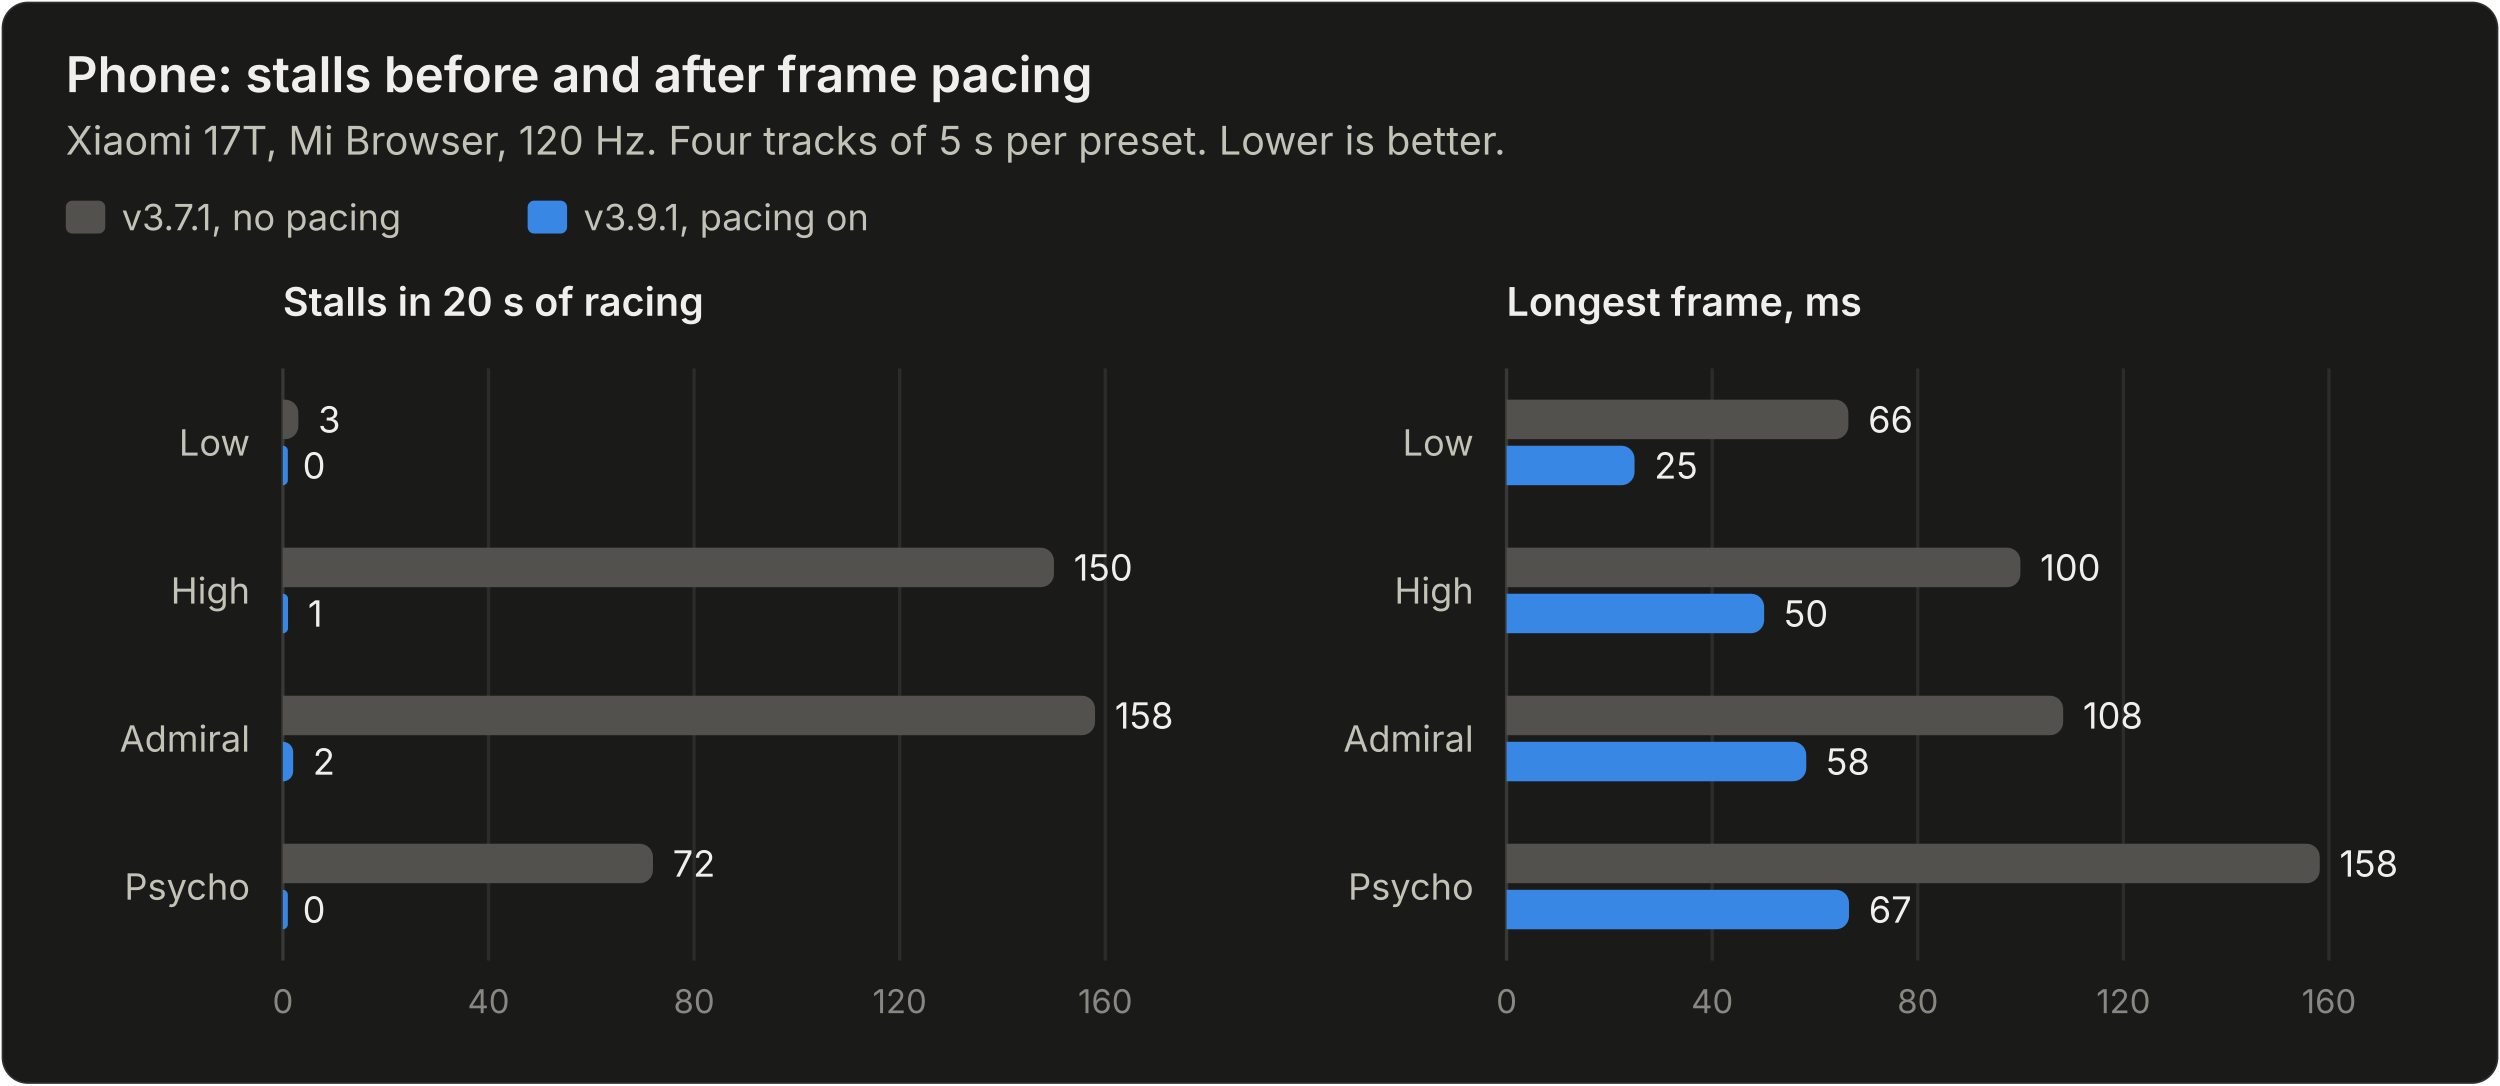
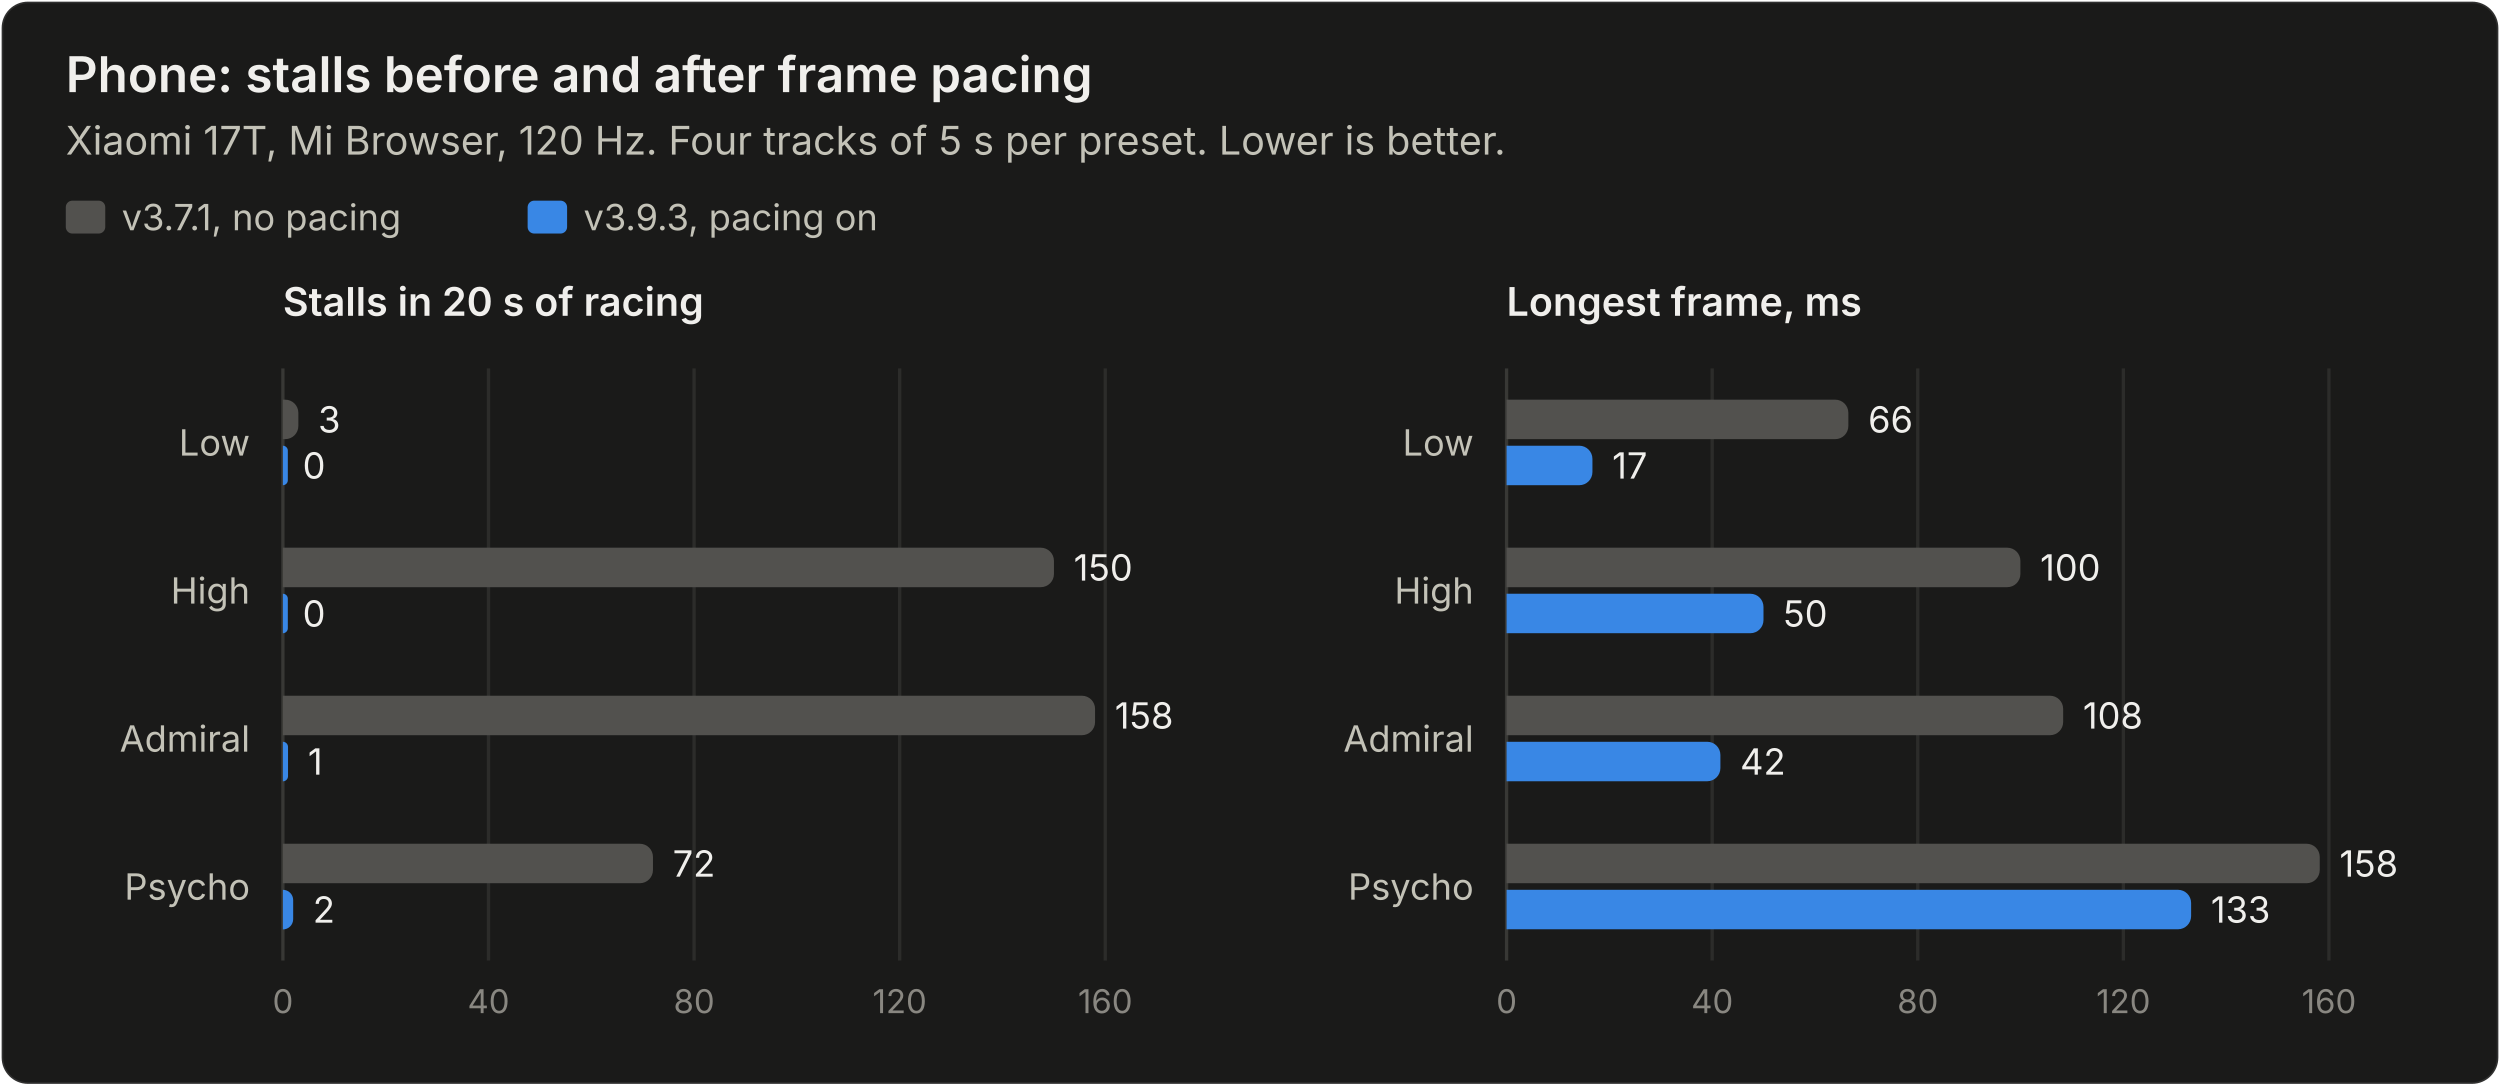
<svg xmlns="http://www.w3.org/2000/svg" viewBox="0 0 760 330" width="760" height="330" font-family="system-ui,-apple-system,&quot;Segoe UI&quot;,sans-serif" role="img" aria-label="Phone: stalls before and after frame pacing">
  <rect x="0.5" y="0.5" width="759" height="329" rx="8" fill="#1a1a19" stroke="rgba(255,255,255,0.10)" />
  <text x="20.0" y="28.0" font-size="15" fill="#f0efec" text-anchor="start" font-weight="600">Phone: stalls before and after frame pacing</text>
  <text x="20.0" y="47.0" font-size="12" fill="#c3c2b7" text-anchor="start" font-weight="400">Xiaomi 17T, Mi Browser, 120 Hz. Four tracks of 5 s per preset. Lower is better.</text>
  <rect x="20" y="61" width="12" height="10" rx="2" fill="#52514e" />
  <text x="37.0" y="70.0" font-size="11" fill="#c3c2b7" text-anchor="start" font-weight="400">v3.7.1, no pacing</text>
  <rect x="160.4" y="61" width="12" height="10" rx="2" fill="#3987e5" />
-   <text x="177.4" y="70.0" font-size="11" fill="#c3c2b7" text-anchor="start" font-weight="400">v3.9.1, pacing on</text>
+   <text x="177.4" y="70.0" font-size="11" fill="#c3c2b7" text-anchor="start" font-weight="400">v3.9.3, pacing on</text>
  <text x="86.0" y="96.0" font-size="12" fill="#f0efec" text-anchor="start" font-weight="600">Stalls in 20 s of racing</text>
  <line x1="86.0" y1="112.0" x2="86.0" y2="292.0" stroke="#383835" stroke-width="1" />
  <text x="86.0" y="308.0" font-size="10" fill="#898781" text-anchor="middle" font-weight="400">0</text>
  <line x1="148.5" y1="112.0" x2="148.5" y2="292.0" stroke="#2c2c2a" stroke-width="1" />
  <text x="148.5" y="308.0" font-size="10" fill="#898781" text-anchor="middle" font-weight="400">40</text>
  <line x1="211.0" y1="112.0" x2="211.0" y2="292.0" stroke="#2c2c2a" stroke-width="1" />
  <text x="211.0" y="308.0" font-size="10" fill="#898781" text-anchor="middle" font-weight="400">80</text>
  <line x1="273.5" y1="112.0" x2="273.5" y2="292.0" stroke="#2c2c2a" stroke-width="1" />
  <text x="273.5" y="308.0" font-size="10" fill="#898781" text-anchor="middle" font-weight="400">120</text>
  <line x1="336.0" y1="112.0" x2="336.0" y2="292.0" stroke="#2c2c2a" stroke-width="1" />
  <text x="336.0" y="308.0" font-size="10" fill="#898781" text-anchor="middle" font-weight="400">160</text>
  <text x="76.0" y="138.5" font-size="11" fill="#c3c2b7" text-anchor="end" font-weight="400">Low</text>
  <path d="M86.0 121.5h0.7a4 4 0 0 1 4 4v4.0a4 4 0 0 1 -4 4h-0.7z" fill="#52514e" />
  <text x="96.7" y="131.5" font-size="11" fill="#f0efec" text-anchor="start" font-weight="400">3</text>
  <path d="M86.0 135.5h0.0a1.5 1.5 0 0 1 1.5 1.5v9.0a1.5 1.5 0 0 1 -1.5 1.5h-0.0z" fill="#3987e5" />
  <text x="92.0" y="145.5" font-size="11" fill="#f0efec" text-anchor="start" font-weight="400">0</text>
  <text x="76.0" y="183.5" font-size="11" fill="#c3c2b7" text-anchor="end" font-weight="400">High</text>
  <path d="M86.0 166.5h230.4a4 4 0 0 1 4 4v4.0a4 4 0 0 1 -4 4h-230.4z" fill="#52514e" />
  <text x="326.4" y="176.5" font-size="11" fill="#f0efec" text-anchor="start" font-weight="400">150</text>
-   <path d="M86.0 180.5h0.0a1.562 1.562 0 0 1 1.562 1.562v8.9a1.562 1.562 0 0 1 -1.562 1.562h-0.0z" fill="#3987e5" />
-   <text x="93.6" y="190.5" font-size="11" fill="#f0efec" text-anchor="start" font-weight="400">1</text>
+   <path d="M86.0 180.5h0.0a1.5 1.5 0 0 1 1.5 1.5v9.0a1.5 1.5 0 0 1 -1.5 1.5h-0.0z" fill="#3987e5" />
+   <text x="92.0" y="190.5" font-size="11" fill="#f0efec" text-anchor="start" font-weight="400">0</text>
  <text x="76.0" y="228.5" font-size="11" fill="#c3c2b7" text-anchor="end" font-weight="400">Admiral</text>
  <path d="M86.0 211.5h242.9a4 4 0 0 1 4 4v4.0a4 4 0 0 1 -4 4h-242.9z" fill="#52514e" />
  <text x="338.9" y="221.5" font-size="11" fill="#f0efec" text-anchor="start" font-weight="400">158</text>
-   <path d="M86.0 225.5h0.0a3.125 3.125 0 0 1 3.125 3.125v5.8a3.125 3.125 0 0 1 -3.125 3.125h-0.0z" fill="#3987e5" />
-   <text x="95.1" y="235.5" font-size="11" fill="#f0efec" text-anchor="start" font-weight="400">2</text>
+   <path d="M86.0 225.5h0.0a1.562 1.562 0 0 1 1.562 1.562v8.9a1.562 1.562 0 0 1 -1.562 1.562h-0.0z" fill="#3987e5" />
+   <text x="93.6" y="235.5" font-size="11" fill="#f0efec" text-anchor="start" font-weight="400">1</text>
  <text x="76.0" y="273.5" font-size="11" fill="#c3c2b7" text-anchor="end" font-weight="400">Psycho</text>
  <path d="M86.0 256.5h108.5a4 4 0 0 1 4 4v4.0a4 4 0 0 1 -4 4h-108.5z" fill="#52514e" />
  <text x="204.5" y="266.5" font-size="11" fill="#f0efec" text-anchor="start" font-weight="400">72</text>
-   <path d="M86.0 270.5h0.0a1.5 1.5 0 0 1 1.5 1.5v9.0a1.5 1.5 0 0 1 -1.5 1.5h-0.0z" fill="#3987e5" />
-   <text x="92.0" y="280.5" font-size="11" fill="#f0efec" text-anchor="start" font-weight="400">0</text>
+   <path d="M86.0 270.5h0.0a3.125 3.125 0 0 1 3.125 3.125v5.8a3.125 3.125 0 0 1 -3.125 3.125h-0.0z" fill="#3987e5" />
+   <text x="95.1" y="280.5" font-size="11" fill="#f0efec" text-anchor="start" font-weight="400">2</text>
  <text x="458.0" y="96.0" font-size="12" fill="#f0efec" text-anchor="start" font-weight="600">Longest frame, ms</text>
  <line x1="458.0" y1="112.0" x2="458.0" y2="292.0" stroke="#383835" stroke-width="1" />
  <text x="458.0" y="308.0" font-size="10" fill="#898781" text-anchor="middle" font-weight="400">0</text>
  <line x1="520.5" y1="112.0" x2="520.5" y2="292.0" stroke="#2c2c2a" stroke-width="1" />
  <text x="520.5" y="308.0" font-size="10" fill="#898781" text-anchor="middle" font-weight="400">40</text>
  <line x1="583.0" y1="112.0" x2="583.0" y2="292.0" stroke="#2c2c2a" stroke-width="1" />
  <text x="583.0" y="308.0" font-size="10" fill="#898781" text-anchor="middle" font-weight="400">80</text>
  <line x1="645.5" y1="112.0" x2="645.5" y2="292.0" stroke="#2c2c2a" stroke-width="1" />
  <text x="645.5" y="308.0" font-size="10" fill="#898781" text-anchor="middle" font-weight="400">120</text>
  <line x1="708.0" y1="112.0" x2="708.0" y2="292.0" stroke="#2c2c2a" stroke-width="1" />
  <text x="708.0" y="308.0" font-size="10" fill="#898781" text-anchor="middle" font-weight="400">160</text>
  <text x="448.0" y="138.5" font-size="11" fill="#c3c2b7" text-anchor="end" font-weight="400">Low</text>
  <path d="M458.0 121.5h99.9a4 4 0 0 1 4 4v4.0a4 4 0 0 1 -4 4h-99.9z" fill="#52514e" />
  <text x="567.9" y="131.5" font-size="11" fill="#f0efec" text-anchor="start" font-weight="400">66</text>
-   <path d="M458.0 135.5h34.9a4 4 0 0 1 4 4v4.0a4 4 0 0 1 -4 4h-34.9z" fill="#3987e5" />
-   <text x="502.9" y="145.5" font-size="11" fill="#f0efec" text-anchor="start" font-weight="400">25</text>
+   <path d="M458.0 135.5h22.1a4 4 0 0 1 4 4v4.0a4 4 0 0 1 -4 4h-22.1z" fill="#3987e5" />
+   <text x="490.1" y="145.5" font-size="11" fill="#f0efec" text-anchor="start" font-weight="400">17</text>
  <text x="448.0" y="183.5" font-size="11" fill="#c3c2b7" text-anchor="end" font-weight="400">High</text>
  <path d="M458.0 166.5h152.2a4 4 0 0 1 4 4v4.0a4 4 0 0 1 -4 4h-152.2z" fill="#52514e" />
  <text x="620.2" y="176.5" font-size="11" fill="#f0efec" text-anchor="start" font-weight="400">100</text>
-   <path d="M458.0 180.5h74.3a4 4 0 0 1 4 4v4.0a4 4 0 0 1 -4 4h-74.3z" fill="#3987e5" />
-   <text x="542.3" y="190.5" font-size="11" fill="#f0efec" text-anchor="start" font-weight="400">50</text>
+   <path d="M458.0 180.5h74.1a4 4 0 0 1 4 4v4.0a4 4 0 0 1 -4 4h-74.1z" fill="#3987e5" />
+   <text x="542.1" y="190.5" font-size="11" fill="#f0efec" text-anchor="start" font-weight="400">50</text>
  <text x="448.0" y="228.5" font-size="11" fill="#c3c2b7" text-anchor="end" font-weight="400">Admiral</text>
  <path d="M458.0 211.5h165.2a4 4 0 0 1 4 4v4.0a4 4 0 0 1 -4 4h-165.2z" fill="#52514e" />
  <text x="633.2" y="221.5" font-size="11" fill="#f0efec" text-anchor="start" font-weight="400">108</text>
-   <path d="M458.0 225.5h87.1a4 4 0 0 1 4 4v4.0a4 4 0 0 1 -4 4h-87.1z" fill="#3987e5" />
-   <text x="555.1" y="235.5" font-size="11" fill="#f0efec" text-anchor="start" font-weight="400">58</text>
+   <path d="M458.0 225.5h61.0a4 4 0 0 1 4 4v4.0a4 4 0 0 1 -4 4h-61.0z" fill="#3987e5" />
+   <text x="529.0" y="235.5" font-size="11" fill="#f0efec" text-anchor="start" font-weight="400">42</text>
  <text x="448.0" y="273.5" font-size="11" fill="#c3c2b7" text-anchor="end" font-weight="400">Psycho</text>
  <path d="M458.0 256.5h243.2a4 4 0 0 1 4 4v4.0a4 4 0 0 1 -4 4h-243.2z" fill="#52514e" />
  <text x="711.2" y="266.5" font-size="11" fill="#f0efec" text-anchor="start" font-weight="400">158</text>
-   <path d="M458.0 270.5h100.1a4 4 0 0 1 4 4v4.0a4 4 0 0 1 -4 4h-100.1z" fill="#3987e5" />
-   <text x="568.1" y="280.5" font-size="11" fill="#f0efec" text-anchor="start" font-weight="400">67</text>
+   <path d="M458.0 270.5h204.1a4 4 0 0 1 4 4v4.0a4 4 0 0 1 -4 4h-204.1z" fill="#3987e5" />
+   <text x="672.1" y="280.5" font-size="11" fill="#f0efec" text-anchor="start" font-weight="400">133</text>
</svg>
